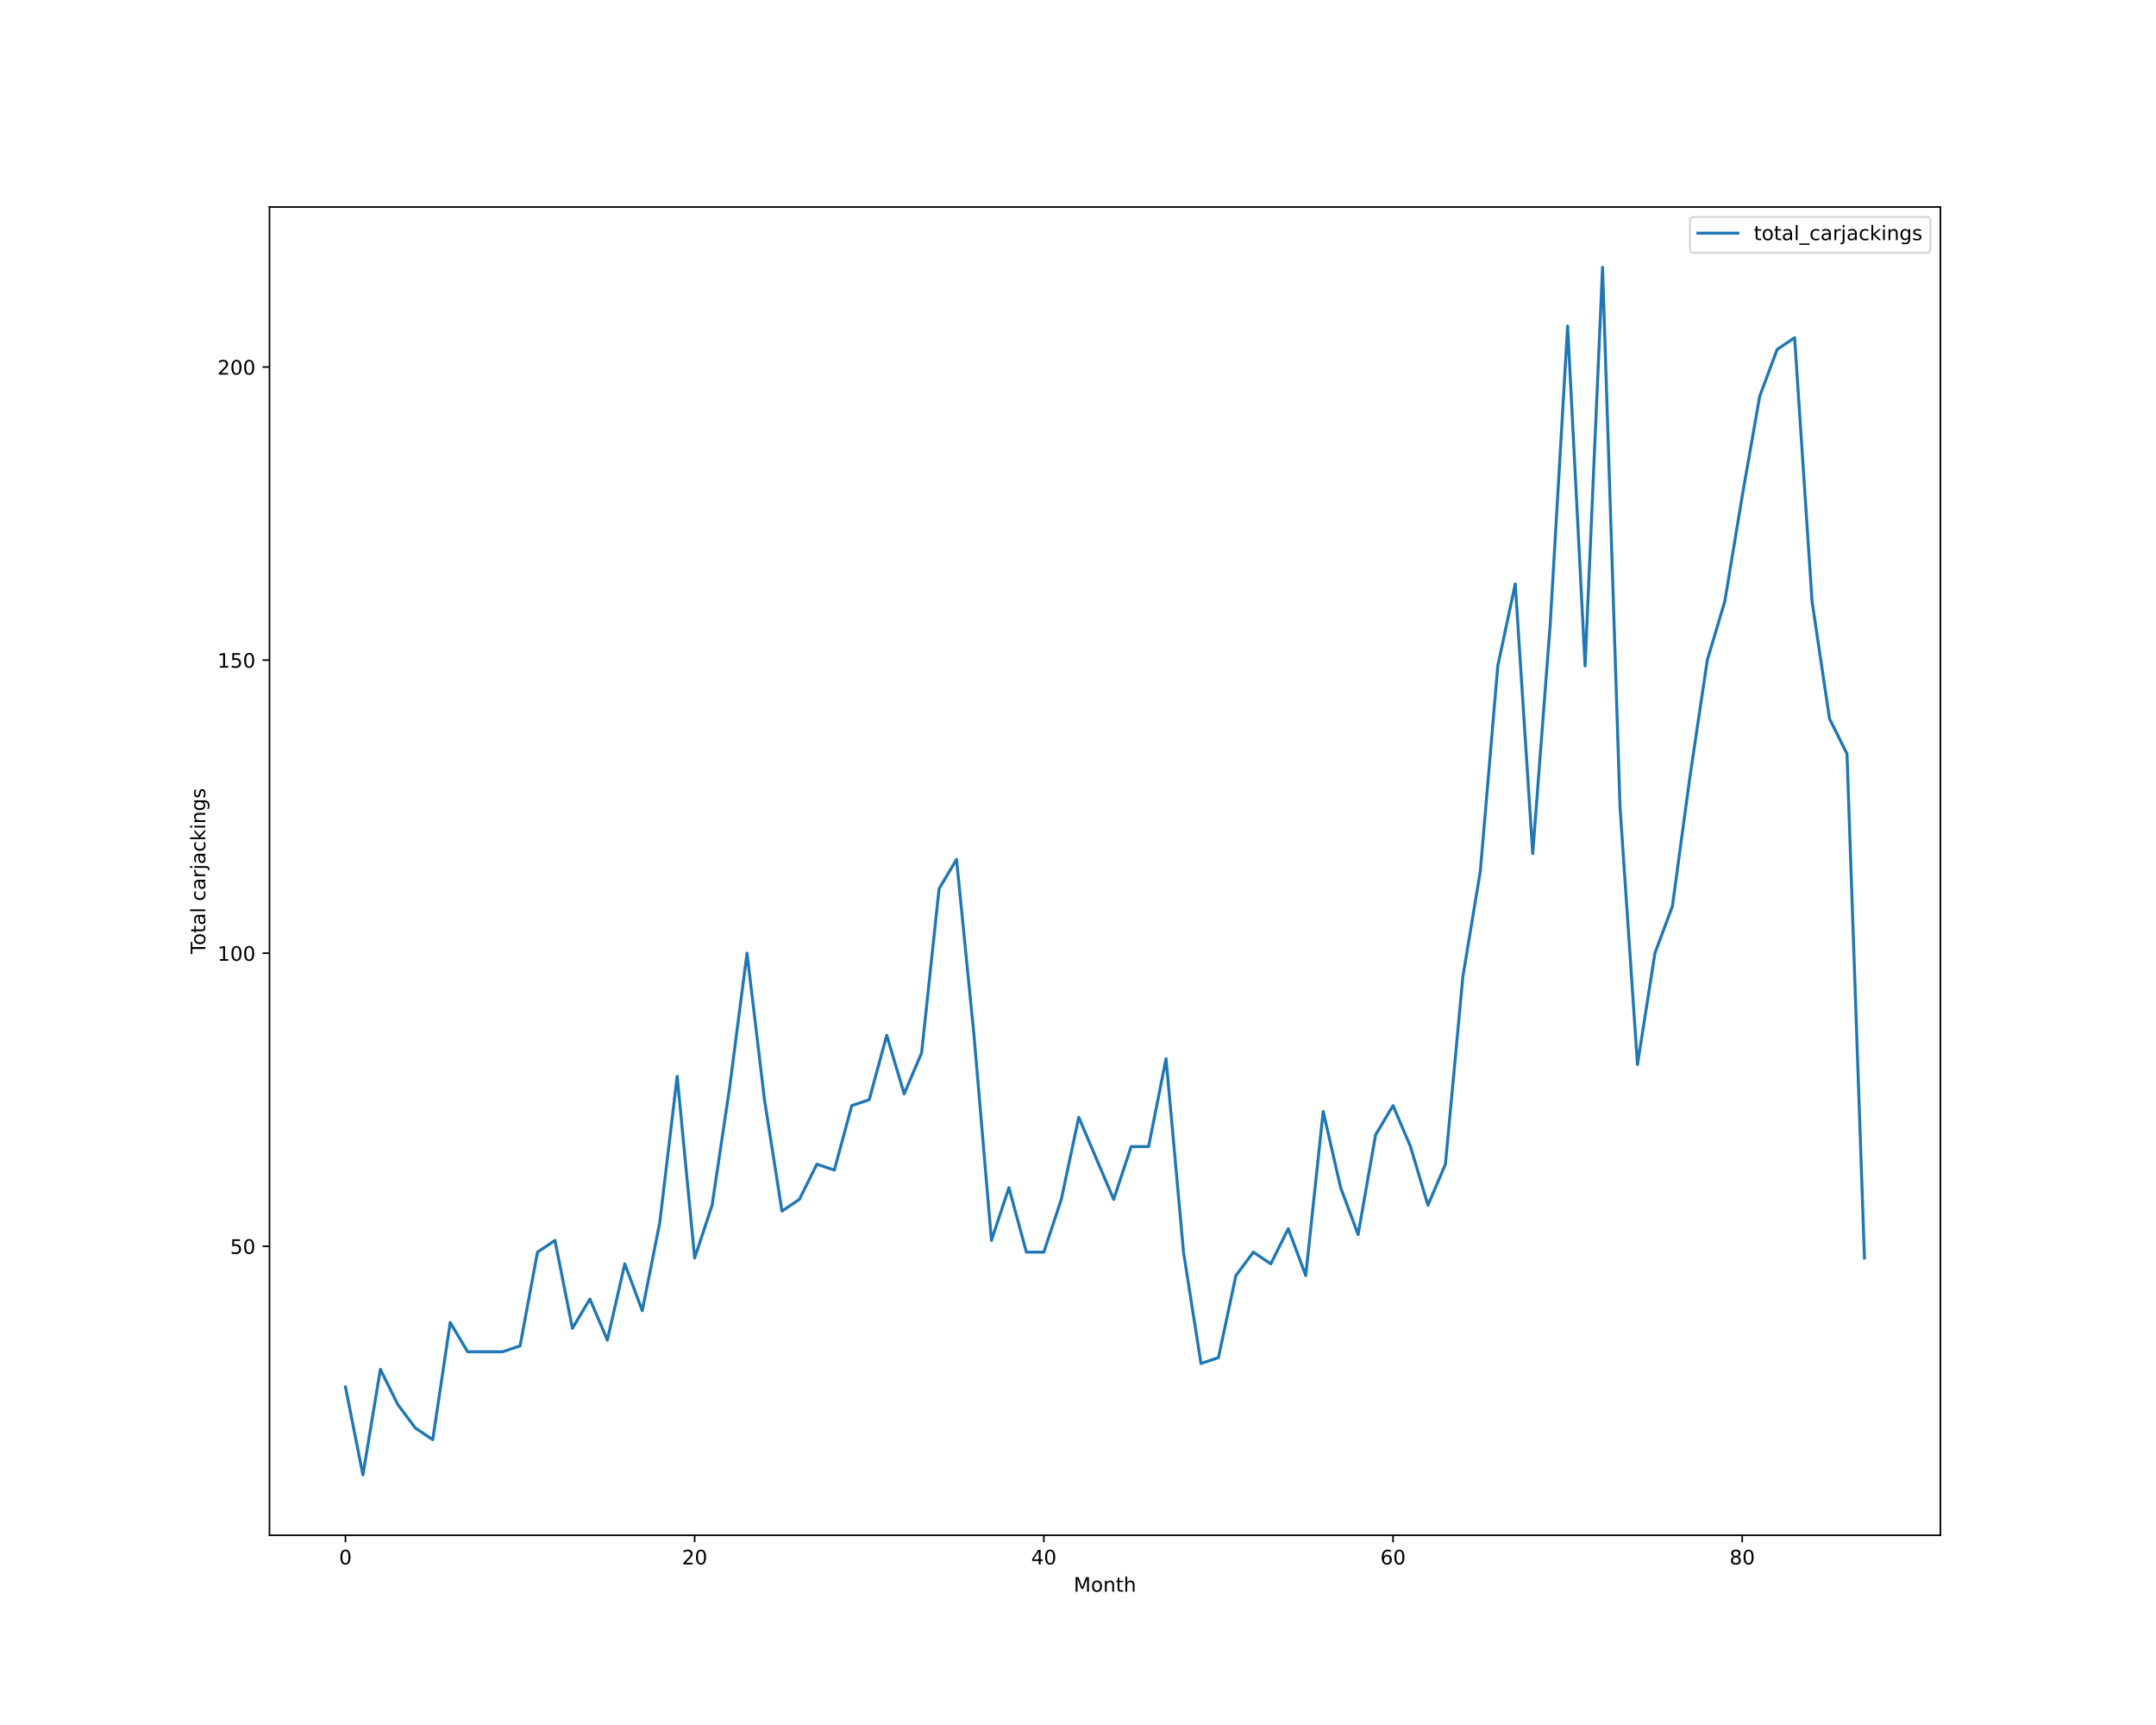
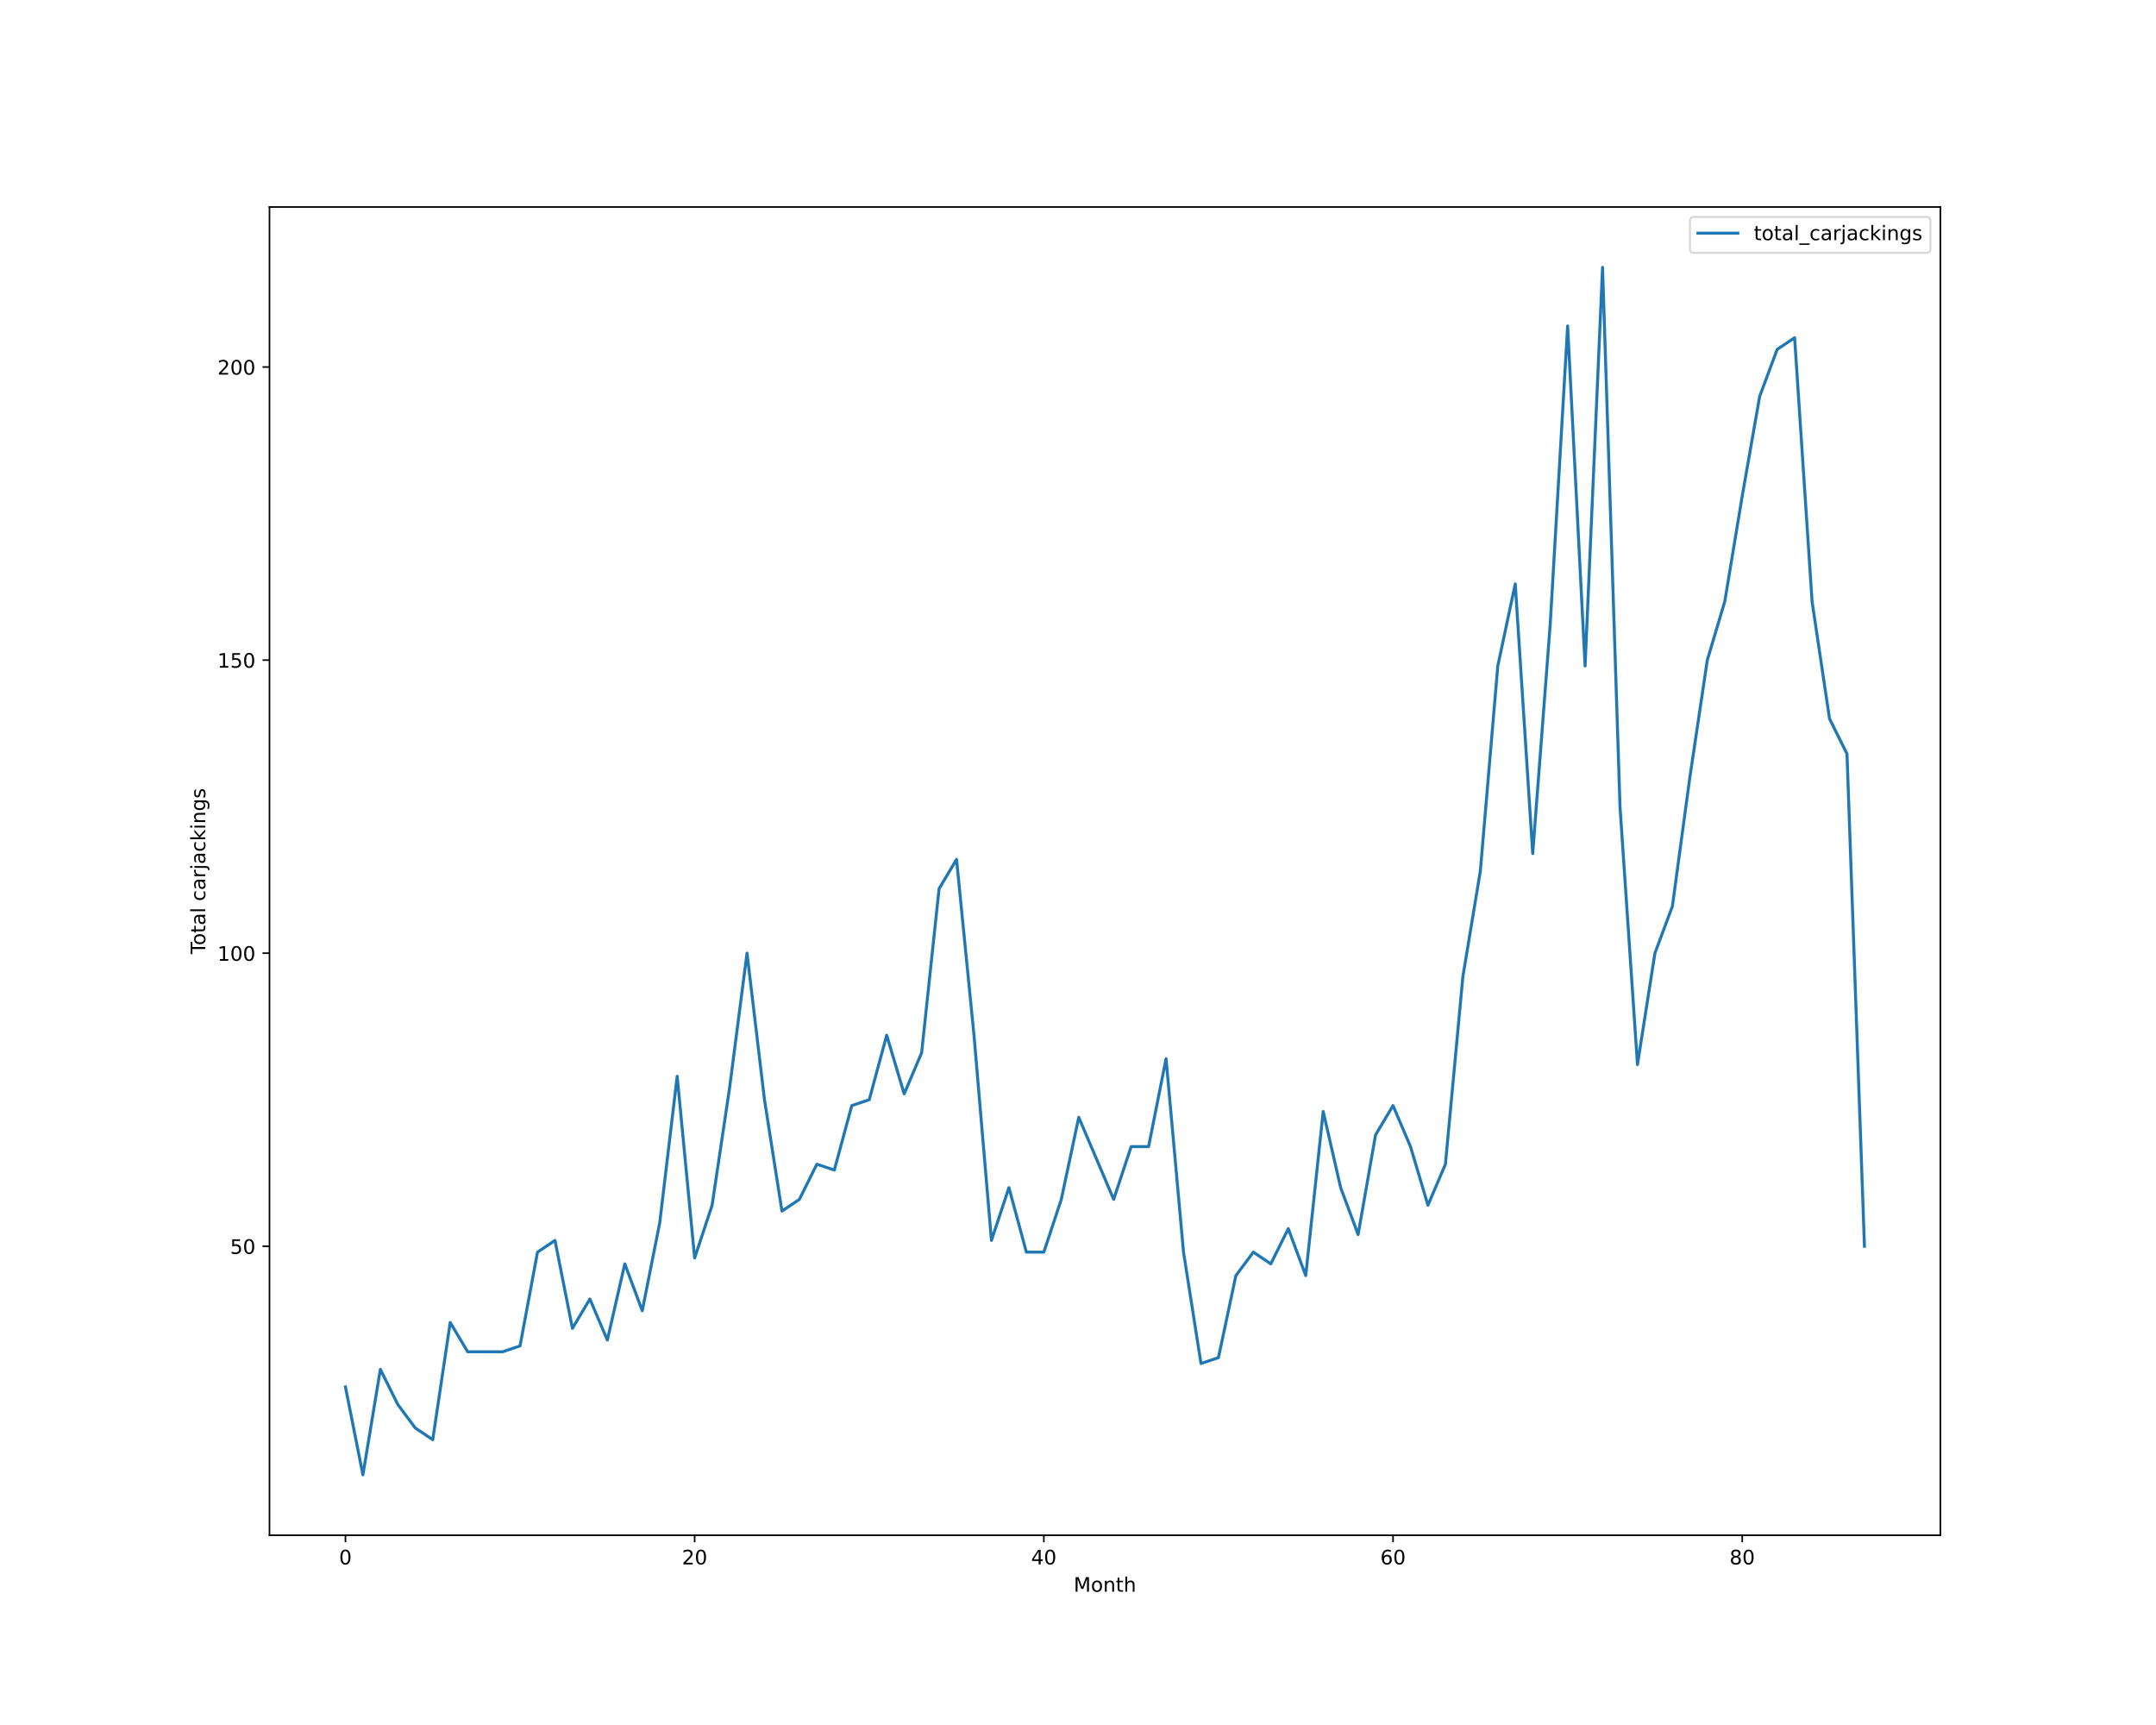
<svg xmlns="http://www.w3.org/2000/svg" xmlns:xlink="http://www.w3.org/1999/xlink" height="864pt" version="1.1" viewBox="0 0 1080 864" width="1080pt">
  <defs>
    <style type="text/css">*{stroke-linecap:butt;stroke-linejoin:round;}</style>
  </defs>
  <g id="figure_1">
    <g id="patch_1">
      <path d="M 0 864  L 1080 864  L 1080 0  L 0 0  z " style="fill:#ffffff;" />
    </g>
    <g id="axes_1">
      <g id="patch_2">
        <path d="M 135 768.96  L 972 768.96  L 972 103.68  L 135 103.68  z " style="fill:#ffffff;" />
      </g>
      <g id="matplotlib.axis_1">
        <g id="xtick_1">
          <g id="line2d_1">
            <defs>
-               <path d="M 0 0  L 0 3.5  " id="m38d6382210" style="stroke:#000000;stroke-width:0.8;" />
-             </defs>
-             <g>
-               <use style="stroke:#000000;stroke-width:0.8;" x="173.045" xlink:href="#m38d6382210" y="768.96" />
+               <path d="M 0 0  L 0 3.5  " id="m2e9dbf5d83" style="stroke:#000000;stroke-width:0.8;" />
+             </defs>
+             <g>
+               <use style="stroke:#000000;stroke-width:0.8;" x="173.045" xlink:href="#m2e9dbf5d83" y="768.96" />
            </g>
          </g>
          <g id="text_1">
            <g transform="translate(169.8642 783.5584)scale(0.1 -0.1)">
              <defs>
                <path d="M 2034 4250  Q 1547 4250 1301 3770  Q 1056 3291 1056 2328  Q 1056 1369 1301 889  Q 1547 409 2034 409  Q 2525 409 2770 889  Q 3016 1369 3016 2328  Q 3016 3291 2770 3770  Q 2525 4250 2034 4250  z M 2034 4750  Q 2819 4750 3233 4129  Q 3647 3509 3647 2328  Q 3647 1150 3233 529  Q 2819 -91 2034 -91  Q 1250 -91 836 529  Q 422 1150 422 2328  Q 422 3509 836 4129  Q 1250 4750 2034 4750  z " id="DejaVuSans-30" transform="scale(0.015625)" />
              </defs>
              <use xlink:href="#DejaVuSans-30" />
            </g>
          </g>
        </g>
        <g id="xtick_2">
          <g id="line2d_2">
            <g>
-               <use style="stroke:#000000;stroke-width:0.8;" x="347.967" xlink:href="#m38d6382210" y="768.96" />
+               <use style="stroke:#000000;stroke-width:0.8;" x="347.967" xlink:href="#m2e9dbf5d83" y="768.96" />
            </g>
          </g>
          <g id="text_2">
            <g transform="translate(341.6046 783.5584)scale(0.1 -0.1)">
              <defs>
                <path d="M 1228 531  L 3431 531  L 3431 0  L 469 0  L 469 531  Q 828 903 1448 1529  Q 2069 2156 2228 2338  Q 2531 2678 2651 2914  Q 2772 3150 2772 3378  Q 2772 3750 2511 3984  Q 2250 4219 1831 4219  Q 1534 4219 1204 4116  Q 875 4013 500 3803  L 500 4441  Q 881 4594 1212 4672  Q 1544 4750 1819 4750  Q 2544 4750 2975 4387  Q 3406 4025 3406 3419  Q 3406 3131 3298 2873  Q 3191 2616 2906 2266  Q 2828 2175 2409 1742  Q 1991 1309 1228 531  z " id="DejaVuSans-32" transform="scale(0.015625)" />
              </defs>
              <use xlink:href="#DejaVuSans-32" />
              <use x="63.623" xlink:href="#DejaVuSans-30" />
            </g>
          </g>
        </g>
        <g id="xtick_3">
          <g id="line2d_3">
            <g>
-               <use style="stroke:#000000;stroke-width:0.8;" x="522.889" xlink:href="#m38d6382210" y="768.96" />
+               <use style="stroke:#000000;stroke-width:0.8;" x="522.889" xlink:href="#m2e9dbf5d83" y="768.96" />
            </g>
          </g>
          <g id="text_3">
            <g transform="translate(516.5262 783.5584)scale(0.1 -0.1)">
              <defs>
                <path d="M 2419 4116  L 825 1625  L 2419 1625  L 2419 4116  z M 2253 4666  L 3047 4666  L 3047 1625  L 3713 1625  L 3713 1100  L 3047 1100  L 3047 0  L 2419 0  L 2419 1100  L 313 1100  L 313 1709  L 2253 4666  z " id="DejaVuSans-34" transform="scale(0.015625)" />
              </defs>
              <use xlink:href="#DejaVuSans-34" />
              <use x="63.623" xlink:href="#DejaVuSans-30" />
            </g>
          </g>
        </g>
        <g id="xtick_4">
          <g id="line2d_4">
            <g>
-               <use style="stroke:#000000;stroke-width:0.8;" x="697.81" xlink:href="#m38d6382210" y="768.96" />
+               <use style="stroke:#000000;stroke-width:0.8;" x="697.81" xlink:href="#m2e9dbf5d83" y="768.96" />
            </g>
          </g>
          <g id="text_4">
            <g transform="translate(691.4478 783.5584)scale(0.1 -0.1)">
              <defs>
                <path d="M 2113 2584  Q 1688 2584 1439 2293  Q 1191 2003 1191 1497  Q 1191 994 1439 701  Q 1688 409 2113 409  Q 2538 409 2786 701  Q 3034 994 3034 1497  Q 3034 2003 2786 2293  Q 2538 2584 2113 2584  z M 3366 4563  L 3366 3988  Q 3128 4100 2886 4159  Q 2644 4219 2406 4219  Q 1781 4219 1451 3797  Q 1122 3375 1075 2522  Q 1259 2794 1537 2939  Q 1816 3084 2150 3084  Q 2853 3084 3261 2657  Q 3669 2231 3669 1497  Q 3669 778 3244 343  Q 2819 -91 2113 -91  Q 1303 -91 875 529  Q 447 1150 447 2328  Q 447 3434 972 4092  Q 1497 4750 2381 4750  Q 2619 4750 2861 4703  Q 3103 4656 3366 4563  z " id="DejaVuSans-36" transform="scale(0.015625)" />
              </defs>
              <use xlink:href="#DejaVuSans-36" />
              <use x="63.623" xlink:href="#DejaVuSans-30" />
            </g>
          </g>
        </g>
        <g id="xtick_5">
          <g id="line2d_5">
            <g>
-               <use style="stroke:#000000;stroke-width:0.8;" x="872.732" xlink:href="#m38d6382210" y="768.96" />
+               <use style="stroke:#000000;stroke-width:0.8;" x="872.732" xlink:href="#m2e9dbf5d83" y="768.96" />
            </g>
          </g>
          <g id="text_5">
            <g transform="translate(866.3695 783.5584)scale(0.1 -0.1)">
              <defs>
                <path d="M 2034 2216  Q 1584 2216 1326 1975  Q 1069 1734 1069 1313  Q 1069 891 1326 650  Q 1584 409 2034 409  Q 2484 409 2743 651  Q 3003 894 3003 1313  Q 3003 1734 2745 1975  Q 2488 2216 2034 2216  z M 1403 2484  Q 997 2584 770 2862  Q 544 3141 544 3541  Q 544 4100 942 4425  Q 1341 4750 2034 4750  Q 2731 4750 3128 4425  Q 3525 4100 3525 3541  Q 3525 3141 3298 2862  Q 3072 2584 2669 2484  Q 3125 2378 3379 2068  Q 3634 1759 3634 1313  Q 3634 634 3220 271  Q 2806 -91 2034 -91  Q 1263 -91 848 271  Q 434 634 434 1313  Q 434 1759 690 2068  Q 947 2378 1403 2484  z M 1172 3481  Q 1172 3119 1398 2916  Q 1625 2713 2034 2713  Q 2441 2713 2670 2916  Q 2900 3119 2900 3481  Q 2900 3844 2670 4047  Q 2441 4250 2034 4250  Q 1625 4250 1398 4047  Q 1172 3844 1172 3481  z " id="DejaVuSans-38" transform="scale(0.015625)" />
              </defs>
              <use xlink:href="#DejaVuSans-38" />
              <use x="63.623" xlink:href="#DejaVuSans-30" />
            </g>
          </g>
        </g>
        <g id="text_6">
          <g transform="translate(537.8289 797.2366)scale(0.1 -0.1)">
            <defs>
              <path d="M 628 4666  L 1569 4666  L 2759 1491  L 3956 4666  L 4897 4666  L 4897 0  L 4281 0  L 4281 4097  L 3078 897  L 2444 897  L 1241 4097  L 1241 0  L 628 0  L 628 4666  z " id="DejaVuSans-4d" transform="scale(0.015625)" />
              <path d="M 1959 3097  Q 1497 3097 1228 2736  Q 959 2375 959 1747  Q 959 1119 1226 758  Q 1494 397 1959 397  Q 2419 397 2687 759  Q 2956 1122 2956 1747  Q 2956 2369 2687 2733  Q 2419 3097 1959 3097  z M 1959 3584  Q 2709 3584 3137 3096  Q 3566 2609 3566 1747  Q 3566 888 3137 398  Q 2709 -91 1959 -91  Q 1206 -91 779 398  Q 353 888 353 1747  Q 353 2609 779 3096  Q 1206 3584 1959 3584  z " id="DejaVuSans-6f" transform="scale(0.015625)" />
              <path d="M 3513 2113  L 3513 0  L 2938 0  L 2938 2094  Q 2938 2591 2744 2837  Q 2550 3084 2163 3084  Q 1697 3084 1428 2787  Q 1159 2491 1159 1978  L 1159 0  L 581 0  L 581 3500  L 1159 3500  L 1159 2956  Q 1366 3272 1645 3428  Q 1925 3584 2291 3584  Q 2894 3584 3203 3211  Q 3513 2838 3513 2113  z " id="DejaVuSans-6e" transform="scale(0.015625)" />
              <path d="M 1172 4494  L 1172 3500  L 2356 3500  L 2356 3053  L 1172 3053  L 1172 1153  Q 1172 725 1289 603  Q 1406 481 1766 481  L 2356 481  L 2356 0  L 1766 0  Q 1100 0 847 248  Q 594 497 594 1153  L 594 3053  L 172 3053  L 172 3500  L 594 3500  L 594 4494  L 1172 4494  z " id="DejaVuSans-74" transform="scale(0.015625)" />
              <path d="M 3513 2113  L 3513 0  L 2938 0  L 2938 2094  Q 2938 2591 2744 2837  Q 2550 3084 2163 3084  Q 1697 3084 1428 2787  Q 1159 2491 1159 1978  L 1159 0  L 581 0  L 581 4863  L 1159 4863  L 1159 2956  Q 1366 3272 1645 3428  Q 1925 3584 2291 3584  Q 2894 3584 3203 3211  Q 3513 2838 3513 2113  z " id="DejaVuSans-68" transform="scale(0.015625)" />
            </defs>
            <use xlink:href="#DejaVuSans-4d" />
            <use x="86.279" xlink:href="#DejaVuSans-6f" />
            <use x="147.461" xlink:href="#DejaVuSans-6e" />
            <use x="210.84" xlink:href="#DejaVuSans-74" />
            <use x="250.049" xlink:href="#DejaVuSans-68" />
          </g>
        </g>
      </g>
      <g id="matplotlib.axis_2">
        <g id="ytick_1">
          <g id="line2d_6">
            <defs>
-               <path d="M 0 0  L -3.5 0  " id="mc21a078b79" style="stroke:#000000;stroke-width:0.8;" />
-             </defs>
-             <g>
-               <use style="stroke:#000000;stroke-width:0.8;" x="135" xlink:href="#mc21a078b79" y="624.219" />
+               <path d="M 0 0  L -3.5 0  " id="mb983b3b496" style="stroke:#000000;stroke-width:0.8;" />
+             </defs>
+             <g>
+               <use style="stroke:#000000;stroke-width:0.8;" x="135" xlink:href="#mb983b3b496" y="624.219" />
            </g>
          </g>
          <g id="text_7">
            <g transform="translate(115.275 628.0182)scale(0.1 -0.1)">
              <defs>
                <path d="M 691 4666  L 3169 4666  L 3169 4134  L 1269 4134  L 1269 2991  Q 1406 3038 1543 3061  Q 1681 3084 1819 3084  Q 2600 3084 3056 2656  Q 3513 2228 3513 1497  Q 3513 744 3044 326  Q 2575 -91 1722 -91  Q 1428 -91 1123 -41  Q 819 9 494 109  L 494 744  Q 775 591 1075 516  Q 1375 441 1709 441  Q 2250 441 2565 725  Q 2881 1009 2881 1497  Q 2881 1984 2565 2268  Q 2250 2553 1709 2553  Q 1456 2553 1204 2497  Q 953 2441 691 2322  L 691 4666  z " id="DejaVuSans-35" transform="scale(0.015625)" />
              </defs>
              <use xlink:href="#DejaVuSans-35" />
              <use x="63.623" xlink:href="#DejaVuSans-30" />
            </g>
          </g>
        </g>
        <g id="ytick_2">
          <g id="line2d_7">
            <g>
-               <use style="stroke:#000000;stroke-width:0.8;" x="135" xlink:href="#mc21a078b79" y="477.423" />
+               <use style="stroke:#000000;stroke-width:0.8;" x="135" xlink:href="#mb983b3b496" y="477.423" />
            </g>
          </g>
          <g id="text_8">
            <g transform="translate(108.9125 481.2221)scale(0.1 -0.1)">
              <defs>
                <path d="M 794 531  L 1825 531  L 1825 4091  L 703 3866  L 703 4441  L 1819 4666  L 2450 4666  L 2450 531  L 3481 531  L 3481 0  L 794 0  L 794 531  z " id="DejaVuSans-31" transform="scale(0.015625)" />
              </defs>
              <use xlink:href="#DejaVuSans-31" />
              <use x="63.623" xlink:href="#DejaVuSans-30" />
              <use x="127.246" xlink:href="#DejaVuSans-30" />
            </g>
          </g>
        </g>
        <g id="ytick_3">
          <g id="line2d_8">
            <g>
-               <use style="stroke:#000000;stroke-width:0.8;" x="135" xlink:href="#mc21a078b79" y="330.627" />
+               <use style="stroke:#000000;stroke-width:0.8;" x="135" xlink:href="#mb983b3b496" y="330.627" />
            </g>
          </g>
          <g id="text_9">
            <g transform="translate(108.9125 334.426)scale(0.1 -0.1)">
              <use xlink:href="#DejaVuSans-31" />
              <use x="63.623" xlink:href="#DejaVuSans-35" />
              <use x="127.246" xlink:href="#DejaVuSans-30" />
            </g>
          </g>
        </g>
        <g id="ytick_4">
          <g id="line2d_9">
            <g>
-               <use style="stroke:#000000;stroke-width:0.8;" x="135" xlink:href="#mc21a078b79" y="183.831" />
+               <use style="stroke:#000000;stroke-width:0.8;" x="135" xlink:href="#mb983b3b496" y="183.831" />
            </g>
          </g>
          <g id="text_10">
            <g transform="translate(108.9125 187.6299)scale(0.1 -0.1)">
              <use xlink:href="#DejaVuSans-32" />
              <use x="63.623" xlink:href="#DejaVuSans-30" />
              <use x="127.246" xlink:href="#DejaVuSans-30" />
            </g>
          </g>
        </g>
        <g id="text_11">
          <g transform="translate(102.8328 477.8888)rotate(-90)scale(0.1 -0.1)">
            <defs>
              <path d="M -19 4666  L 3928 4666  L 3928 4134  L 2272 4134  L 2272 0  L 1638 0  L 1638 4134  L -19 4134  L -19 4666  z " id="DejaVuSans-54" transform="scale(0.015625)" />
              <path d="M 2194 1759  Q 1497 1759 1228 1600  Q 959 1441 959 1056  Q 959 750 1161 570  Q 1363 391 1709 391  Q 2188 391 2477 730  Q 2766 1069 2766 1631  L 2766 1759  L 2194 1759  z M 3341 1997  L 3341 0  L 2766 0  L 2766 531  Q 2569 213 2275 61  Q 1981 -91 1556 -91  Q 1019 -91 701 211  Q 384 513 384 1019  Q 384 1609 779 1909  Q 1175 2209 1959 2209  L 2766 2209  L 2766 2266  Q 2766 2663 2505 2880  Q 2244 3097 1772 3097  Q 1472 3097 1187 3025  Q 903 2953 641 2809  L 641 3341  Q 956 3463 1253 3523  Q 1550 3584 1831 3584  Q 2591 3584 2966 3190  Q 3341 2797 3341 1997  z " id="DejaVuSans-61" transform="scale(0.015625)" />
              <path d="M 603 4863  L 1178 4863  L 1178 0  L 603 0  L 603 4863  z " id="DejaVuSans-6c" transform="scale(0.015625)" />
              <path id="DejaVuSans-20" transform="scale(0.015625)" />
              <path d="M 3122 3366  L 3122 2828  Q 2878 2963 2633 3030  Q 2388 3097 2138 3097  Q 1578 3097 1268 2742  Q 959 2388 959 1747  Q 959 1106 1268 751  Q 1578 397 2138 397  Q 2388 397 2633 464  Q 2878 531 3122 666  L 3122 134  Q 2881 22 2623 -34  Q 2366 -91 2075 -91  Q 1284 -91 818 406  Q 353 903 353 1747  Q 353 2603 823 3093  Q 1294 3584 2113 3584  Q 2378 3584 2631 3529  Q 2884 3475 3122 3366  z " id="DejaVuSans-63" transform="scale(0.015625)" />
              <path d="M 2631 2963  Q 2534 3019 2420 3045  Q 2306 3072 2169 3072  Q 1681 3072 1420 2755  Q 1159 2438 1159 1844  L 1159 0  L 581 0  L 581 3500  L 1159 3500  L 1159 2956  Q 1341 3275 1631 3429  Q 1922 3584 2338 3584  Q 2397 3584 2469 3576  Q 2541 3569 2628 3553  L 2631 2963  z " id="DejaVuSans-72" transform="scale(0.015625)" />
              <path d="M 603 3500  L 1178 3500  L 1178 -63  Q 1178 -731 923 -1031  Q 669 -1331 103 -1331  L -116 -1331  L -116 -844  L 38 -844  Q 366 -844 484 -692  Q 603 -541 603 -63  L 603 3500  z M 603 4863  L 1178 4863  L 1178 4134  L 603 4134  L 603 4863  z " id="DejaVuSans-6a" transform="scale(0.015625)" />
              <path d="M 581 4863  L 1159 4863  L 1159 1991  L 2875 3500  L 3609 3500  L 1753 1863  L 3688 0  L 2938 0  L 1159 1709  L 1159 0  L 581 0  L 581 4863  z " id="DejaVuSans-6b" transform="scale(0.015625)" />
              <path d="M 603 3500  L 1178 3500  L 1178 0  L 603 0  L 603 3500  z M 603 4863  L 1178 4863  L 1178 4134  L 603 4134  L 603 4863  z " id="DejaVuSans-69" transform="scale(0.015625)" />
              <path d="M 2906 1791  Q 2906 2416 2648 2759  Q 2391 3103 1925 3103  Q 1463 3103 1205 2759  Q 947 2416 947 1791  Q 947 1169 1205 825  Q 1463 481 1925 481  Q 2391 481 2648 825  Q 2906 1169 2906 1791  z M 3481 434  Q 3481 -459 3084 -895  Q 2688 -1331 1869 -1331  Q 1566 -1331 1297 -1286  Q 1028 -1241 775 -1147  L 775 -588  Q 1028 -725 1275 -790  Q 1522 -856 1778 -856  Q 2344 -856 2625 -561  Q 2906 -266 2906 331  L 2906 616  Q 2728 306 2450 153  Q 2172 0 1784 0  Q 1141 0 747 490  Q 353 981 353 1791  Q 353 2603 747 3093  Q 1141 3584 1784 3584  Q 2172 3584 2450 3431  Q 2728 3278 2906 2969  L 2906 3500  L 3481 3500  L 3481 434  z " id="DejaVuSans-67" transform="scale(0.015625)" />
              <path d="M 2834 3397  L 2834 2853  Q 2591 2978 2328 3040  Q 2066 3103 1784 3103  Q 1356 3103 1142 2972  Q 928 2841 928 2578  Q 928 2378 1081 2264  Q 1234 2150 1697 2047  L 1894 2003  Q 2506 1872 2764 1633  Q 3022 1394 3022 966  Q 3022 478 2636 193  Q 2250 -91 1575 -91  Q 1294 -91 989 -36  Q 684 19 347 128  L 347 722  Q 666 556 975 473  Q 1284 391 1588 391  Q 1994 391 2212 530  Q 2431 669 2431 922  Q 2431 1156 2273 1281  Q 2116 1406 1581 1522  L 1381 1569  Q 847 1681 609 1914  Q 372 2147 372 2553  Q 372 3047 722 3315  Q 1072 3584 1716 3584  Q 2034 3584 2315 3537  Q 2597 3491 2834 3397  z " id="DejaVuSans-73" transform="scale(0.015625)" />
            </defs>
            <use xlink:href="#DejaVuSans-54" />
            <use x="44.084" xlink:href="#DejaVuSans-6f" />
            <use x="105.266" xlink:href="#DejaVuSans-74" />
            <use x="144.475" xlink:href="#DejaVuSans-61" />
            <use x="205.754" xlink:href="#DejaVuSans-6c" />
            <use x="233.537" xlink:href="#DejaVuSans-20" />
            <use x="265.324" xlink:href="#DejaVuSans-63" />
            <use x="320.305" xlink:href="#DejaVuSans-61" />
            <use x="381.584" xlink:href="#DejaVuSans-72" />
            <use x="422.697" xlink:href="#DejaVuSans-6a" />
            <use x="450.48" xlink:href="#DejaVuSans-61" />
            <use x="511.76" xlink:href="#DejaVuSans-63" />
            <use x="566.74" xlink:href="#DejaVuSans-6b" />
            <use x="624.65" xlink:href="#DejaVuSans-69" />
            <use x="652.434" xlink:href="#DejaVuSans-6e" />
            <use x="715.812" xlink:href="#DejaVuSans-67" />
            <use x="779.289" xlink:href="#DejaVuSans-73" />
          </g>
        </g>
      </g>
      <g id="line2d_10">
-         <path clip-path="url(#pa630347198)" d="M 173.045 694.681  L 181.792 738.72  L 190.538 685.873  L 199.284 703.489  L 208.03 715.233  L 216.776 721.104  L 225.522 662.386  L 234.268 677.066  L 243.014 677.066  L 251.76 677.066  L 260.506 674.13  L 269.252 627.155  L 277.998 621.283  L 286.745 665.322  L 295.491 650.642  L 304.237 671.194  L 312.983 633.027  L 321.729 656.514  L 330.475 612.475  L 339.221 539.077  L 347.967 630.091  L 356.713 603.668  L 365.459 544.949  L 374.205 477.423  L 382.951 550.821  L 391.697 606.603  L 400.444 600.732  L 409.19 583.116  L 417.936 586.052  L 426.682 553.757  L 435.428 550.821  L 444.174 518.526  L 452.92 547.885  L 461.666 527.334  L 470.412 445.128  L 479.158 430.448  L 487.904 518.526  L 496.65 621.283  L 505.397 594.86  L 514.143 627.155  L 522.889 627.155  L 531.635 600.732  L 540.381 559.629  L 549.127 580.18  L 557.873 600.732  L 566.619 574.308  L 575.365 574.308  L 584.111 530.27  L 592.857 627.155  L 601.603 682.937  L 610.35 680.002  L 619.096 638.899  L 627.842 627.155  L 636.588 633.027  L 645.334 615.411  L 654.08 638.899  L 662.826 556.693  L 671.572 594.86  L 680.318 618.347  L 689.064 568.437  L 697.81 553.757  L 706.556 574.308  L 715.303 603.668  L 724.049 583.116  L 732.795 489.167  L 741.541 436.32  L 750.287 333.563  L 759.033 292.46  L 767.779 427.512  L 776.525 313.011  L 785.271 163.279  L 794.017 333.563  L 802.763 133.92  L 811.509 404.025  L 820.255 533.205  L 829.002 477.423  L 837.748 453.936  L 846.494 389.345  L 855.24 330.627  L 863.986 301.268  L 872.732 248.421  L 881.478 198.51  L 890.224 175.023  L 898.97 169.151  L 907.716 301.268  L 916.462 359.986  L 925.208 377.602  L 933.955 630.091  " style="fill:none;stroke:#1f77b4;stroke-linecap:square;stroke-width:1.5;" />
+         <path clip-path="url(#pc0b8ac29b6)" d="M 173.045 694.681  L 181.792 738.72  L 190.538 685.873  L 199.284 703.489  L 208.03 715.233  L 216.776 721.104  L 225.522 662.386  L 234.268 677.066  L 243.014 677.066  L 251.76 677.066  L 260.506 674.13  L 269.252 627.155  L 277.998 621.283  L 286.745 665.322  L 295.491 650.642  L 304.237 671.194  L 312.983 633.027  L 321.729 656.514  L 330.475 612.475  L 339.221 539.077  L 347.967 630.091  L 356.713 603.668  L 365.459 544.949  L 374.205 477.423  L 382.951 550.821  L 391.697 606.603  L 400.444 600.732  L 409.19 583.116  L 417.936 586.052  L 426.682 553.757  L 435.428 550.821  L 444.174 518.526  L 452.92 547.885  L 461.666 527.334  L 470.412 445.128  L 479.158 430.448  L 487.904 518.526  L 496.65 621.283  L 505.397 594.86  L 514.143 627.155  L 522.889 627.155  L 531.635 600.732  L 540.381 559.629  L 549.127 580.18  L 557.873 600.732  L 566.619 574.308  L 575.365 574.308  L 584.111 530.27  L 592.857 627.155  L 601.603 682.937  L 610.35 680.002  L 619.096 638.899  L 627.842 627.155  L 636.588 633.027  L 645.334 615.411  L 654.08 638.899  L 662.826 556.693  L 671.572 594.86  L 680.318 618.347  L 689.064 568.437  L 697.81 553.757  L 706.556 574.308  L 715.303 603.668  L 724.049 583.116  L 732.795 489.167  L 741.541 436.32  L 750.287 333.563  L 759.033 292.46  L 767.779 427.512  L 776.525 313.011  L 785.271 163.279  L 794.017 333.563  L 802.763 133.92  L 811.509 404.025  L 820.255 533.205  L 829.002 477.423  L 837.748 453.936  L 846.494 389.345  L 855.24 330.627  L 863.986 301.268  L 872.732 248.421  L 881.478 198.51  L 890.224 175.023  L 898.97 169.151  L 907.716 301.268  L 916.462 359.986  L 925.208 377.602  L 933.955 624.219  " style="fill:none;stroke:#1f77b4;stroke-linecap:square;stroke-width:1.5;" />
      </g>
      <g id="patch_3">
        <path d="M 135 768.96  L 135 103.68  " style="fill:none;stroke:#000000;stroke-linecap:square;stroke-linejoin:miter;stroke-width:0.8;" />
      </g>
      <g id="patch_4">
        <path d="M 972 768.96  L 972 103.68  " style="fill:none;stroke:#000000;stroke-linecap:square;stroke-linejoin:miter;stroke-width:0.8;" />
      </g>
      <g id="patch_5">
        <path d="M 135 768.96  L 972 768.96  " style="fill:none;stroke:#000000;stroke-linecap:square;stroke-linejoin:miter;stroke-width:0.8;" />
      </g>
      <g id="patch_6">
        <path d="M 135 103.68  L 972 103.68  " style="fill:none;stroke:#000000;stroke-linecap:square;stroke-linejoin:miter;stroke-width:0.8;" />
      </g>
      <g id="legend_1">
        <g id="patch_7">
          <path d="M 848.528 126.636  L 965 126.636  Q 967 126.636 967 124.636  L 967 110.68  Q 967 108.68 965 108.68  L 848.528 108.68  Q 846.528 108.68 846.528 110.68  L 846.528 124.636  Q 846.528 126.636 848.528 126.636  z " style="fill:#ffffff;opacity:0.8;stroke:#cccccc;stroke-linejoin:miter;" />
        </g>
        <g id="line2d_11">
          <path d="M 850.528 116.778  L 870.528 116.778  " style="fill:none;stroke:#1f77b4;stroke-linecap:square;stroke-width:1.5;" />
        </g>
        <g id="line2d_12" />
        <g id="text_12">
          <g transform="translate(878.5281 120.2784)scale(0.1 -0.1)">
            <defs>
              <path d="M 3263 -1063  L 3263 -1509  L -63 -1509  L -63 -1063  L 3263 -1063  z " id="DejaVuSans-5f" transform="scale(0.015625)" />
            </defs>
            <use xlink:href="#DejaVuSans-74" />
            <use x="39.209" xlink:href="#DejaVuSans-6f" />
            <use x="100.391" xlink:href="#DejaVuSans-74" />
            <use x="139.6" xlink:href="#DejaVuSans-61" />
            <use x="200.879" xlink:href="#DejaVuSans-6c" />
            <use x="228.662" xlink:href="#DejaVuSans-5f" />
            <use x="278.662" xlink:href="#DejaVuSans-63" />
            <use x="333.643" xlink:href="#DejaVuSans-61" />
            <use x="394.922" xlink:href="#DejaVuSans-72" />
            <use x="436.035" xlink:href="#DejaVuSans-6a" />
            <use x="463.818" xlink:href="#DejaVuSans-61" />
            <use x="525.098" xlink:href="#DejaVuSans-63" />
            <use x="580.078" xlink:href="#DejaVuSans-6b" />
            <use x="637.988" xlink:href="#DejaVuSans-69" />
            <use x="665.771" xlink:href="#DejaVuSans-6e" />
            <use x="729.15" xlink:href="#DejaVuSans-67" />
            <use x="792.627" xlink:href="#DejaVuSans-73" />
          </g>
        </g>
      </g>
    </g>
  </g>
  <defs>
-     <clipPath id="pa630347198">
+     <clipPath id="pc0b8ac29b6">
      <rect height="665.28" width="837" x="135" y="103.68" />
    </clipPath>
  </defs>
</svg>
